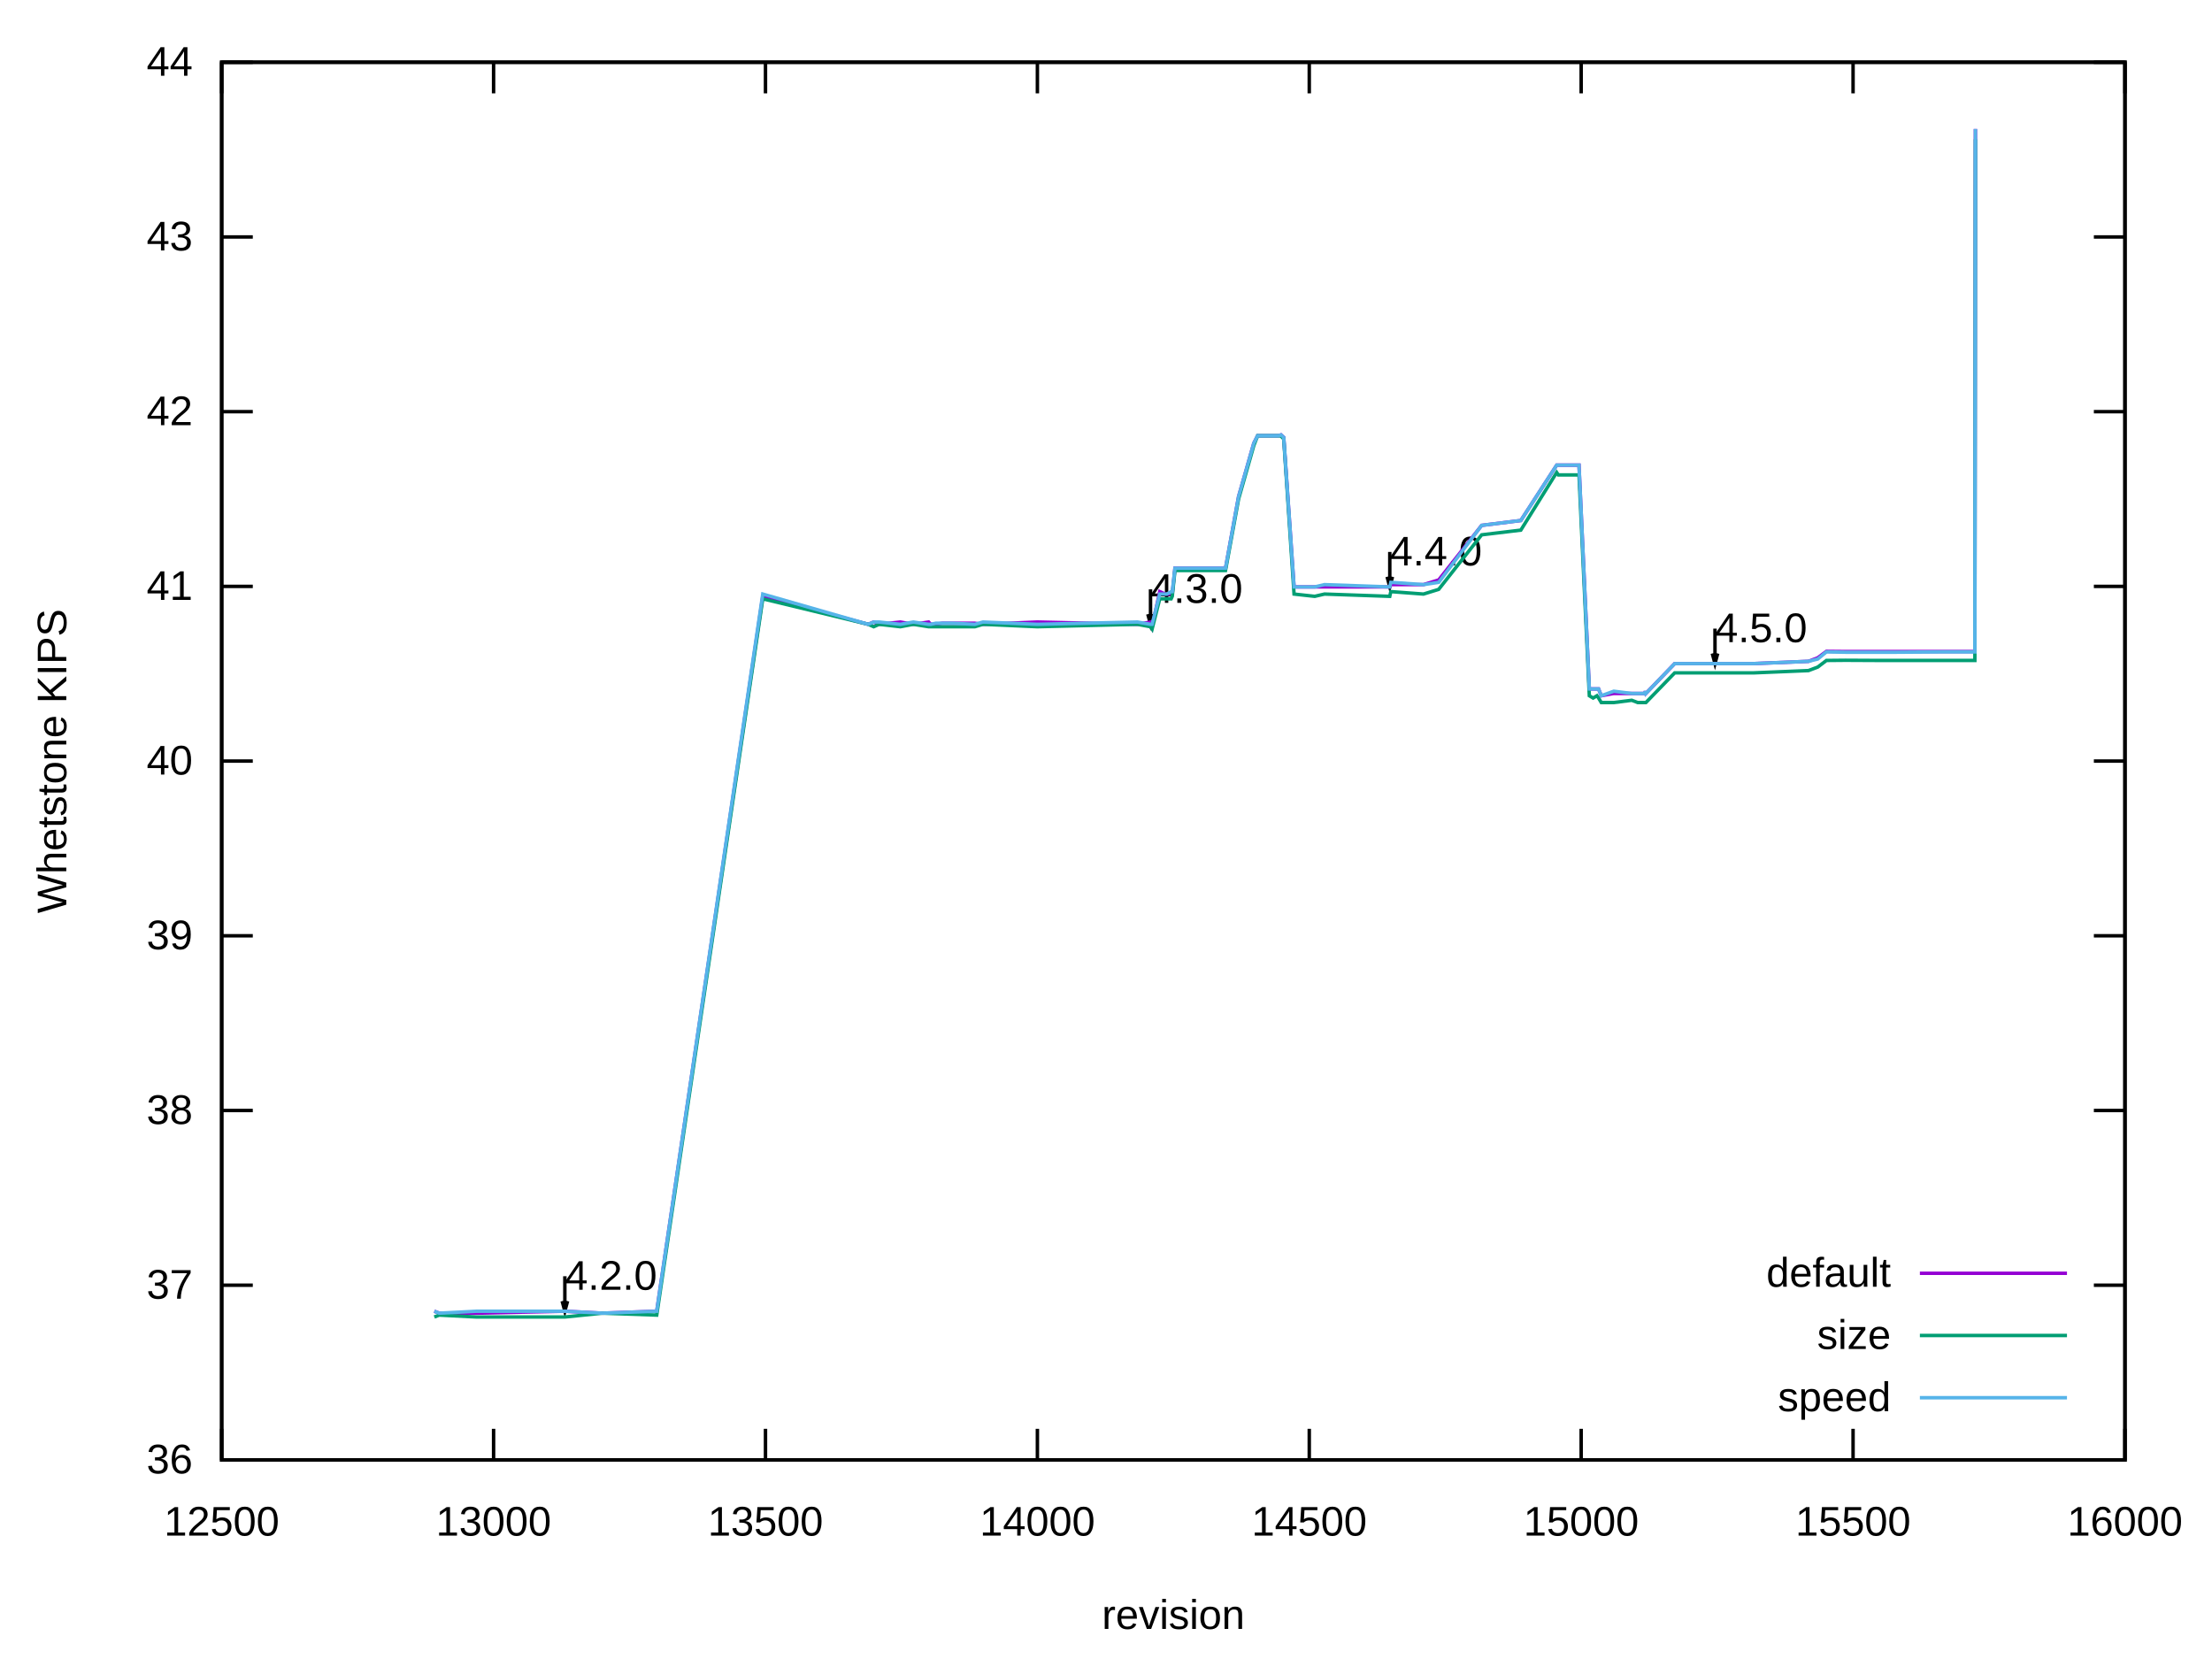
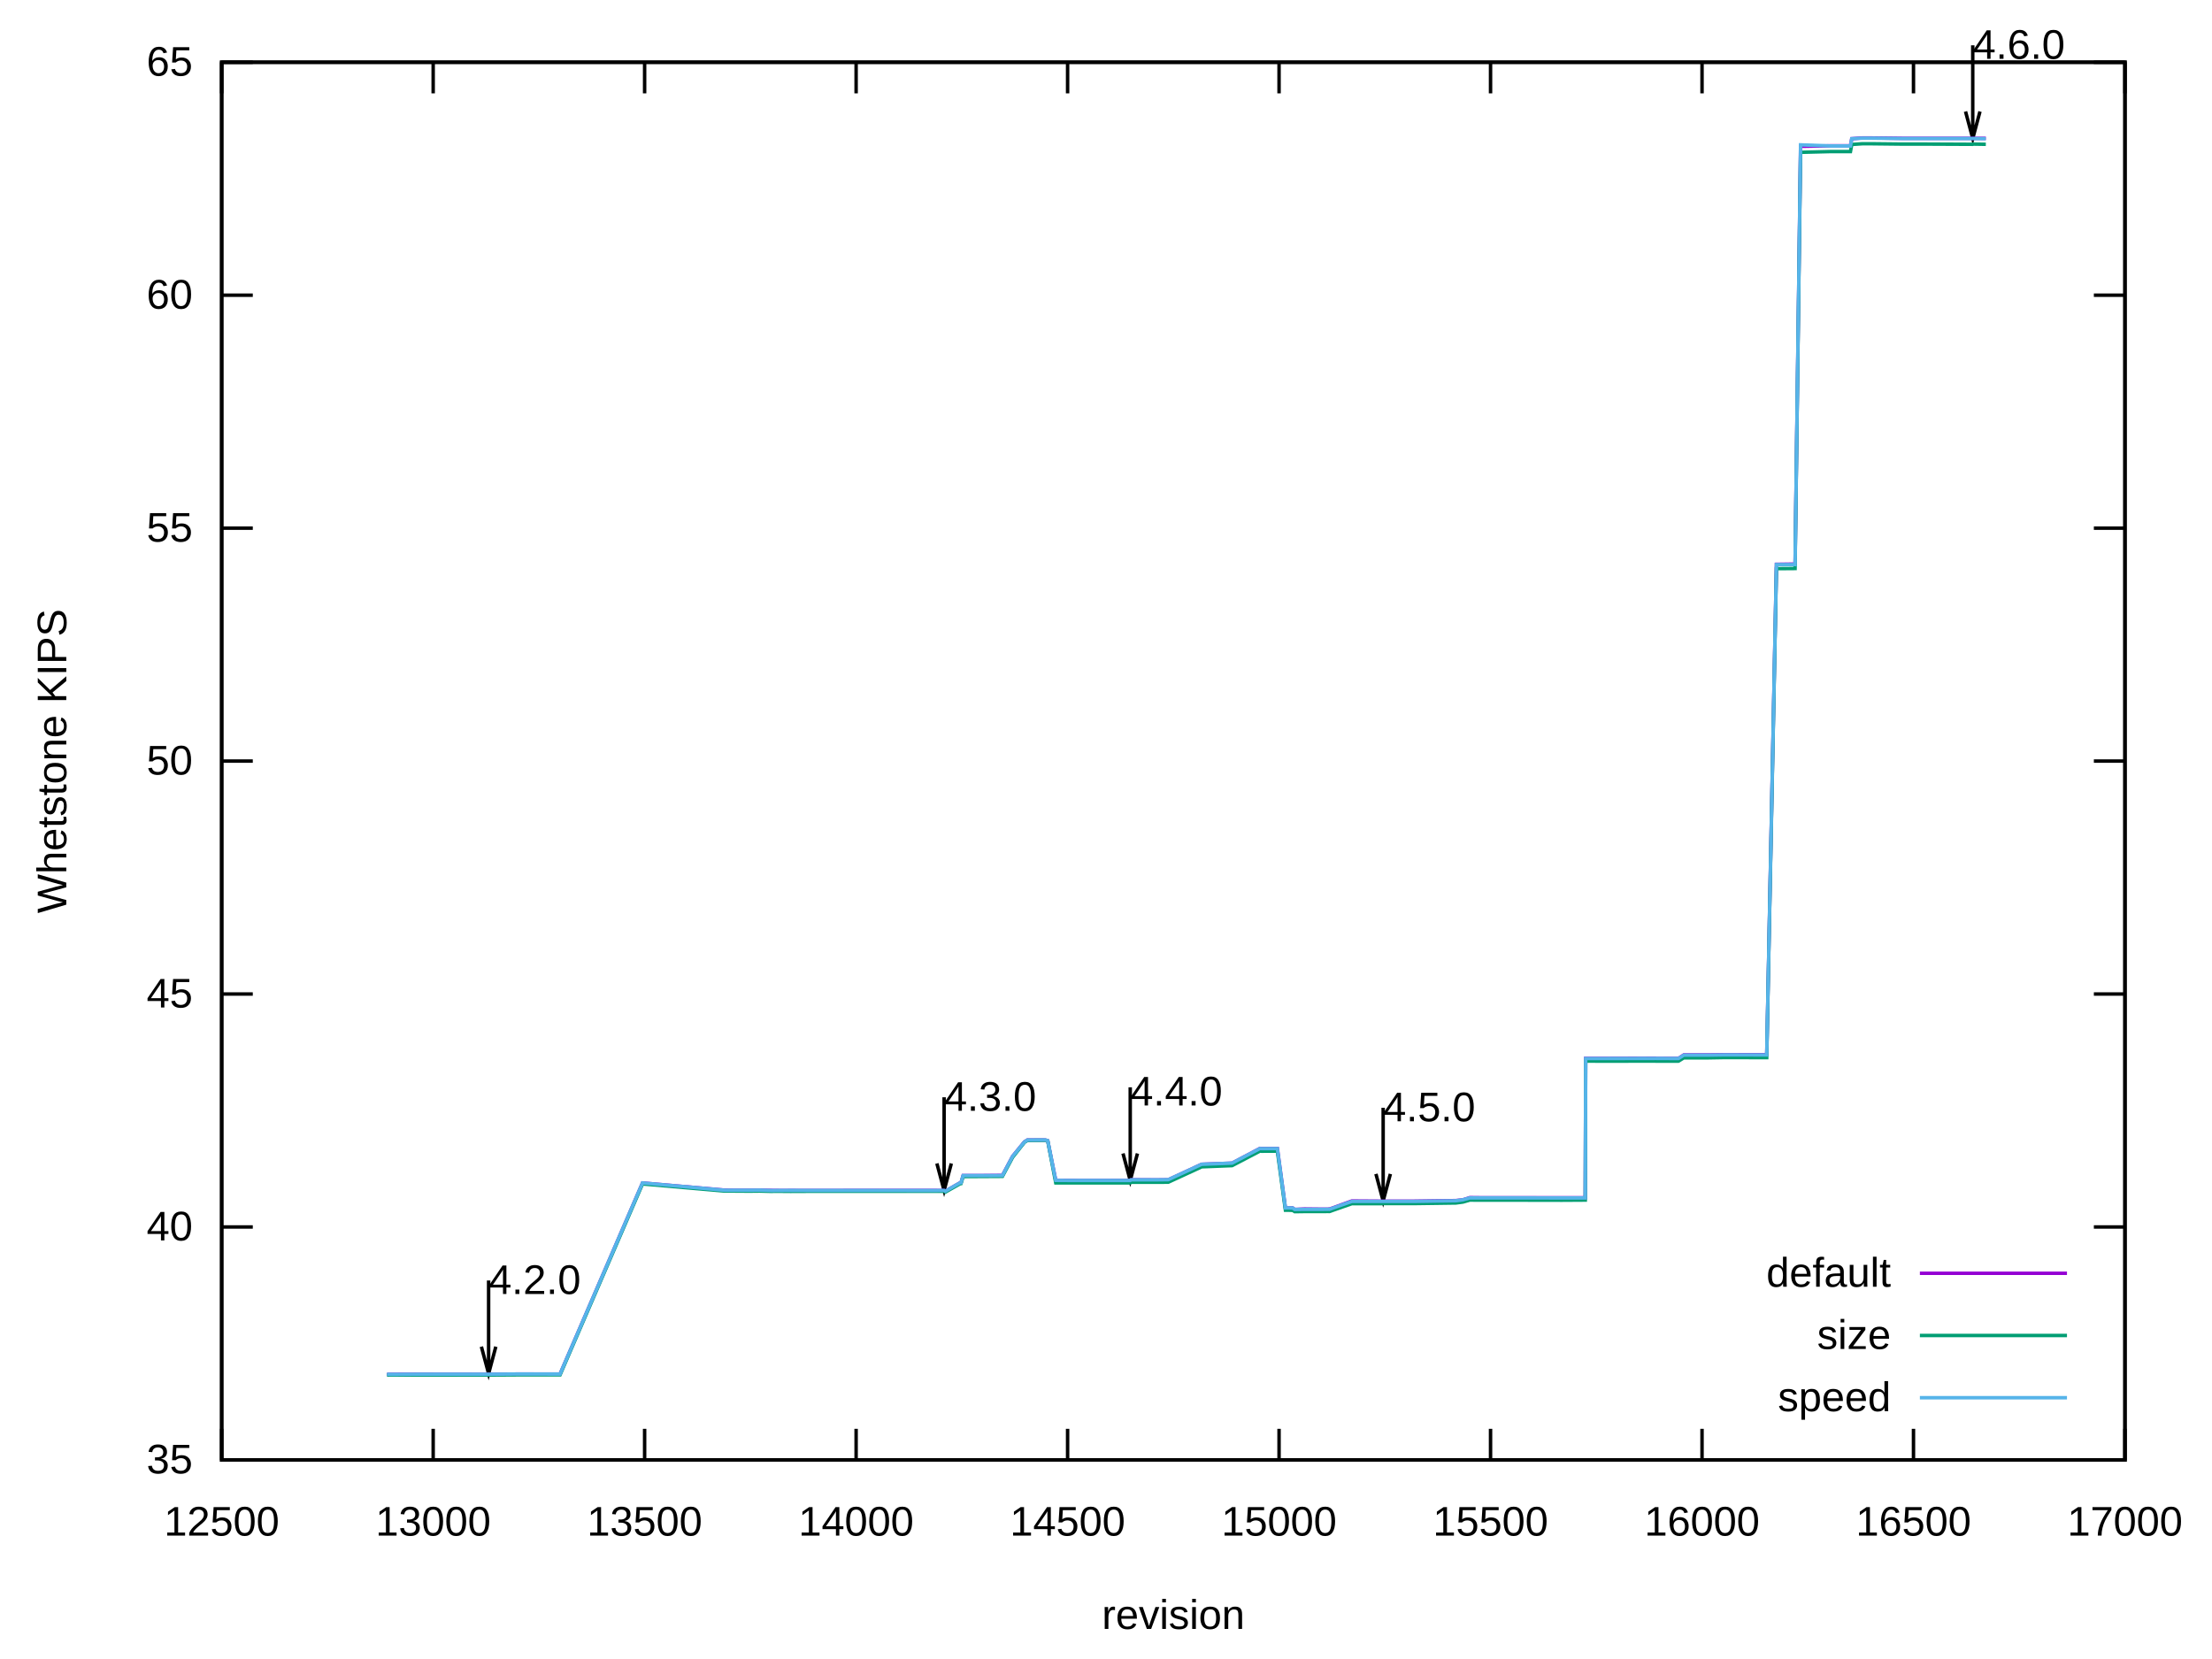
<svg xmlns="http://www.w3.org/2000/svg" xmlns:xlink="http://www.w3.org/1999/xlink" width="640" height="480" viewBox="0 0 640 480">
  <g id="gnuplot_canvas">
    <rect x="0" y="0" width="640" height="480" fill="none" />
    <defs>
      <circle id="gpDot" r="0.5" stroke-width="0.5" stroke="currentColor" />
      <path id="gpPt0" stroke-width="0.222" stroke="currentColor" d="M-1,0 h2 M0,-1 v2" />
      <path id="gpPt1" stroke-width="0.222" stroke="currentColor" d="M-1,-1 L1,1 M1,-1 L-1,1" />
      <path id="gpPt2" stroke-width="0.222" stroke="currentColor" d="M-1,0 L1,0 M0,-1 L0,1 M-1,-1 L1,1 M-1,1 L1,-1" />
      <rect id="gpPt3" stroke-width="0.222" stroke="currentColor" x="-1" y="-1" width="2" height="2" />
      <rect id="gpPt4" stroke-width="0.222" stroke="currentColor" fill="currentColor" x="-1" y="-1" width="2" height="2" />
      <circle id="gpPt5" stroke-width="0.222" stroke="currentColor" cx="0" cy="0" r="1" />
      <use xlink:href="#gpPt5" id="gpPt6" fill="currentColor" stroke="none" />
      <path id="gpPt7" stroke-width="0.222" stroke="currentColor" d="M0,-1.33 L-1.33,0.67 L1.33,0.67 z" />
      <use xlink:href="#gpPt7" id="gpPt8" fill="currentColor" stroke="none" />
      <use xlink:href="#gpPt7" id="gpPt9" stroke="currentColor" transform="rotate(180)" />
      <use xlink:href="#gpPt9" id="gpPt10" fill="currentColor" stroke="none" />
      <use xlink:href="#gpPt3" id="gpPt11" stroke="currentColor" transform="rotate(45)" />
      <use xlink:href="#gpPt11" id="gpPt12" fill="currentColor" stroke="none" />
      <path id="gpPt13" stroke-width="0.222" stroke="currentColor" d="M0,1.330 L1.265,0.411 L0.782,-1.067 L-0.782,-1.076 L-1.265,0.411 z" />
      <use xlink:href="#gpPt13" id="gpPt14" fill="currentColor" stroke="none" />
      <filter id="textbox" filterUnits="objectBoundingBox" x="0" y="0" height="1" width="1">
        <feFlood flood-color="white" flood-opacity="1" result="bgnd" />
        <feComposite in="SourceGraphic" in2="bgnd" operator="atop" />
      </filter>
      <filter id="greybox" filterUnits="objectBoundingBox" x="0" y="0" height="1" width="1">
        <feFlood flood-color="lightgrey" flood-opacity="1" result="grey" />
        <feComposite in="SourceGraphic" in2="grey" operator="atop" />
      </filter>
    </defs>
    <g fill="none" color="white" stroke="currentColor" stroke-width="1.00" stroke-linecap="butt" stroke-linejoin="miter">
</g>
    <g fill="none" color="black" stroke="currentColor" stroke-width="1.00" stroke-linecap="butt" stroke-linejoin="miter">
      <path stroke="black" d="M64.14,422.40 L73.14,422.40 M614.82,422.40 L605.82,422.40  " />
      <g transform="translate(55.75,426.30)" stroke="none" fill="black" font-family="Arial" font-size="12.00" text-anchor="end">
        <text>
-           <tspan font-family="Arial"> 36</tspan>
-         </text>
-       </g>
-     </g>
-     <g fill="none" color="black" stroke="currentColor" stroke-width="1.00" stroke-linecap="butt" stroke-linejoin="miter">
-       <path stroke="black" d="M64.14,371.85 L73.14,371.85 M614.82,371.85 L605.82,371.85  " />
-       <g transform="translate(55.75,375.75)" stroke="none" fill="black" font-family="Arial" font-size="12.00" text-anchor="end">
-         <text>
-           <tspan font-family="Arial"> 37</tspan>
-         </text>
-       </g>
-     </g>
-     <g fill="none" color="black" stroke="currentColor" stroke-width="1.00" stroke-linecap="butt" stroke-linejoin="miter">
-       <path stroke="black" d="M64.14,321.30 L73.14,321.30 M614.82,321.30 L605.82,321.30  " />
-       <g transform="translate(55.75,325.20)" stroke="none" fill="black" font-family="Arial" font-size="12.00" text-anchor="end">
-         <text>
-           <tspan font-family="Arial"> 38</tspan>
-         </text>
-       </g>
-     </g>
-     <g fill="none" color="black" stroke="currentColor" stroke-width="1.00" stroke-linecap="butt" stroke-linejoin="miter">
-       <path stroke="black" d="M64.14,270.75 L73.14,270.75 M614.82,270.75 L605.82,270.75  " />
-       <g transform="translate(55.75,274.65)" stroke="none" fill="black" font-family="Arial" font-size="12.00" text-anchor="end">
-         <text>
-           <tspan font-family="Arial"> 39</tspan>
+           <tspan font-family="Arial"> 35</tspan>
+         </text>
+       </g>
+     </g>
+     <g fill="none" color="black" stroke="currentColor" stroke-width="1.00" stroke-linecap="butt" stroke-linejoin="miter">
+       <path stroke="black" d="M64.14,355.00 L73.14,355.00 M614.82,355.00 L605.82,355.00  " />
+       <g transform="translate(55.75,358.90)" stroke="none" fill="black" font-family="Arial" font-size="12.00" text-anchor="end">
+         <text>
+           <tspan font-family="Arial"> 40</tspan>
+         </text>
+       </g>
+     </g>
+     <g fill="none" color="black" stroke="currentColor" stroke-width="1.00" stroke-linecap="butt" stroke-linejoin="miter">
+       <path stroke="black" d="M64.14,287.60 L73.14,287.60 M614.82,287.60 L605.82,287.60  " />
+       <g transform="translate(55.75,291.50)" stroke="none" fill="black" font-family="Arial" font-size="12.00" text-anchor="end">
+         <text>
+           <tspan font-family="Arial"> 45</tspan>
        </text>
      </g>
    </g>
    <g fill="none" color="black" stroke="currentColor" stroke-width="1.00" stroke-linecap="butt" stroke-linejoin="miter">
      <path stroke="black" d="M64.14,220.20 L73.14,220.20 M614.82,220.20 L605.82,220.20  " />
      <g transform="translate(55.75,224.10)" stroke="none" fill="black" font-family="Arial" font-size="12.00" text-anchor="end">
        <text>
-           <tspan font-family="Arial"> 40</tspan>
-         </text>
-       </g>
-     </g>
-     <g fill="none" color="black" stroke="currentColor" stroke-width="1.00" stroke-linecap="butt" stroke-linejoin="miter">
-       <path stroke="black" d="M64.14,169.66 L73.14,169.66 M614.82,169.66 L605.82,169.66  " />
-       <g transform="translate(55.75,173.56)" stroke="none" fill="black" font-family="Arial" font-size="12.00" text-anchor="end">
-         <text>
-           <tspan font-family="Arial"> 41</tspan>
-         </text>
-       </g>
-     </g>
-     <g fill="none" color="black" stroke="currentColor" stroke-width="1.00" stroke-linecap="butt" stroke-linejoin="miter">
-       <path stroke="black" d="M64.14,119.11 L73.14,119.11 M614.82,119.11 L605.82,119.11  " />
-       <g transform="translate(55.75,123.01)" stroke="none" fill="black" font-family="Arial" font-size="12.00" text-anchor="end">
-         <text>
-           <tspan font-family="Arial"> 42</tspan>
-         </text>
-       </g>
-     </g>
-     <g fill="none" color="black" stroke="currentColor" stroke-width="1.00" stroke-linecap="butt" stroke-linejoin="miter">
-       <path stroke="black" d="M64.14,68.56 L73.14,68.56 M614.82,68.56 L605.82,68.56  " />
-       <g transform="translate(55.75,72.46)" stroke="none" fill="black" font-family="Arial" font-size="12.00" text-anchor="end">
-         <text>
-           <tspan font-family="Arial"> 43</tspan>
+           <tspan font-family="Arial"> 50</tspan>
+         </text>
+       </g>
+     </g>
+     <g fill="none" color="black" stroke="currentColor" stroke-width="1.00" stroke-linecap="butt" stroke-linejoin="miter">
+       <path stroke="black" d="M64.14,152.81 L73.14,152.81 M614.82,152.81 L605.82,152.81  " />
+       <g transform="translate(55.75,156.71)" stroke="none" fill="black" font-family="Arial" font-size="12.00" text-anchor="end">
+         <text>
+           <tspan font-family="Arial"> 55</tspan>
+         </text>
+       </g>
+     </g>
+     <g fill="none" color="black" stroke="currentColor" stroke-width="1.00" stroke-linecap="butt" stroke-linejoin="miter">
+       <path stroke="black" d="M64.14,85.41 L73.14,85.41 M614.82,85.41 L605.82,85.41  " />
+       <g transform="translate(55.75,89.31)" stroke="none" fill="black" font-family="Arial" font-size="12.00" text-anchor="end">
+         <text>
+           <tspan font-family="Arial"> 60</tspan>
        </text>
      </g>
    </g>
    <g fill="none" color="black" stroke="currentColor" stroke-width="1.00" stroke-linecap="butt" stroke-linejoin="miter">
      <path stroke="black" d="M64.14,18.01 L73.14,18.01 M614.82,18.01 L605.82,18.01  " />
      <g transform="translate(55.75,21.91)" stroke="none" fill="black" font-family="Arial" font-size="12.00" text-anchor="end">
        <text>
-           <tspan font-family="Arial"> 44</tspan>
+           <tspan font-family="Arial"> 65</tspan>
        </text>
      </g>
    </g>
    <g fill="none" color="black" stroke="currentColor" stroke-width="1.00" stroke-linecap="butt" stroke-linejoin="miter">
      <path stroke="black" d="M64.14,422.40 L64.14,413.40 M64.14,18.01 L64.14,27.01  " />
      <g transform="translate(64.14,444.30)" stroke="none" fill="black" font-family="Arial" font-size="12.00" text-anchor="middle">
        <text>
          <tspan font-family="Arial"> 12500</tspan>
        </text>
      </g>
    </g>
    <g fill="none" color="black" stroke="currentColor" stroke-width="1.00" stroke-linecap="butt" stroke-linejoin="miter">
-       <path stroke="black" d="M142.81,422.40 L142.81,413.40 M142.81,18.01 L142.81,27.01  " />
-       <g transform="translate(142.81,444.30)" stroke="none" fill="black" font-family="Arial" font-size="12.00" text-anchor="middle">
+       <path stroke="black" d="M125.33,422.40 L125.33,413.40 M125.33,18.01 L125.33,27.01  " />
+       <g transform="translate(125.33,444.30)" stroke="none" fill="black" font-family="Arial" font-size="12.00" text-anchor="middle">
        <text>
          <tspan font-family="Arial"> 13000</tspan>
        </text>
      </g>
    </g>
    <g fill="none" color="black" stroke="currentColor" stroke-width="1.00" stroke-linecap="butt" stroke-linejoin="miter">
-       <path stroke="black" d="M221.48,422.40 L221.48,413.40 M221.48,18.01 L221.48,27.01  " />
-       <g transform="translate(221.48,444.30)" stroke="none" fill="black" font-family="Arial" font-size="12.00" text-anchor="middle">
+       <path stroke="black" d="M186.51,422.40 L186.51,413.40 M186.51,18.01 L186.51,27.01  " />
+       <g transform="translate(186.51,444.30)" stroke="none" fill="black" font-family="Arial" font-size="12.00" text-anchor="middle">
        <text>
          <tspan font-family="Arial"> 13500</tspan>
        </text>
      </g>
    </g>
    <g fill="none" color="black" stroke="currentColor" stroke-width="1.00" stroke-linecap="butt" stroke-linejoin="miter">
-       <path stroke="black" d="M300.15,422.40 L300.15,413.40 M300.15,18.01 L300.15,27.01  " />
-       <g transform="translate(300.15,444.30)" stroke="none" fill="black" font-family="Arial" font-size="12.00" text-anchor="middle">
+       <path stroke="black" d="M247.70,422.40 L247.70,413.40 M247.70,18.01 L247.70,27.01  " />
+       <g transform="translate(247.70,444.30)" stroke="none" fill="black" font-family="Arial" font-size="12.00" text-anchor="middle">
        <text>
          <tspan font-family="Arial"> 14000</tspan>
        </text>
      </g>
    </g>
    <g fill="none" color="black" stroke="currentColor" stroke-width="1.00" stroke-linecap="butt" stroke-linejoin="miter">
-       <path stroke="black" d="M378.81,422.40 L378.81,413.40 M378.81,18.01 L378.81,27.01  " />
-       <g transform="translate(378.81,444.30)" stroke="none" fill="black" font-family="Arial" font-size="12.00" text-anchor="middle">
+       <path stroke="black" d="M308.89,422.40 L308.89,413.40 M308.89,18.01 L308.89,27.01  " />
+       <g transform="translate(308.89,444.30)" stroke="none" fill="black" font-family="Arial" font-size="12.00" text-anchor="middle">
        <text>
          <tspan font-family="Arial"> 14500</tspan>
        </text>
      </g>
    </g>
    <g fill="none" color="black" stroke="currentColor" stroke-width="1.00" stroke-linecap="butt" stroke-linejoin="miter">
-       <path stroke="black" d="M457.48,422.40 L457.48,413.40 M457.48,18.01 L457.48,27.01  " />
-       <g transform="translate(457.48,444.30)" stroke="none" fill="black" font-family="Arial" font-size="12.00" text-anchor="middle">
+       <path stroke="black" d="M370.07,422.40 L370.07,413.40 M370.07,18.01 L370.07,27.01  " />
+       <g transform="translate(370.07,444.30)" stroke="none" fill="black" font-family="Arial" font-size="12.00" text-anchor="middle">
        <text>
          <tspan font-family="Arial"> 15000</tspan>
        </text>
      </g>
    </g>
    <g fill="none" color="black" stroke="currentColor" stroke-width="1.00" stroke-linecap="butt" stroke-linejoin="miter">
-       <path stroke="black" d="M536.15,422.40 L536.15,413.40 M536.15,18.01 L536.15,27.01  " />
-       <g transform="translate(536.15,444.30)" stroke="none" fill="black" font-family="Arial" font-size="12.00" text-anchor="middle">
+       <path stroke="black" d="M431.26,422.40 L431.26,413.40 M431.26,18.01 L431.26,27.01  " />
+       <g transform="translate(431.26,444.30)" stroke="none" fill="black" font-family="Arial" font-size="12.00" text-anchor="middle">
        <text>
          <tspan font-family="Arial"> 15500</tspan>
+         </text>
+       </g>
+     </g>
+     <g fill="none" color="black" stroke="currentColor" stroke-width="1.00" stroke-linecap="butt" stroke-linejoin="miter">
+       <path stroke="black" d="M492.45,422.40 L492.45,413.40 M492.45,18.01 L492.45,27.01  " />
+       <g transform="translate(492.45,444.30)" stroke="none" fill="black" font-family="Arial" font-size="12.00" text-anchor="middle">
+         <text>
+           <tspan font-family="Arial"> 16000</tspan>
+         </text>
+       </g>
+     </g>
+     <g fill="none" color="black" stroke="currentColor" stroke-width="1.00" stroke-linecap="butt" stroke-linejoin="miter">
+       <path stroke="black" d="M553.63,422.40 L553.63,413.40 M553.63,18.01 L553.63,27.01  " />
+       <g transform="translate(553.63,444.30)" stroke="none" fill="black" font-family="Arial" font-size="12.00" text-anchor="middle">
+         <text>
+           <tspan font-family="Arial"> 16500</tspan>
        </text>
      </g>
    </g>
    <g fill="none" color="black" stroke="currentColor" stroke-width="1.00" stroke-linecap="butt" stroke-linejoin="miter">
      <path stroke="black" d="M614.82,422.40 L614.82,413.40 M614.82,18.01 L614.82,27.01  " />
      <g transform="translate(614.82,444.30)" stroke="none" fill="black" font-family="Arial" font-size="12.00" text-anchor="middle">
        <text>
-           <tspan font-family="Arial"> 16000</tspan>
+           <tspan font-family="Arial"> 17000</tspan>
        </text>
      </g>
    </g>
    <g fill="none" color="black" stroke="currentColor" stroke-width="1.00" stroke-linecap="butt" stroke-linejoin="miter">
</g>
    <g fill="none" color="black" stroke="currentColor" stroke-width="1.00" stroke-linecap="butt" stroke-linejoin="miter">
      <path stroke="black" d="M64.14,18.01 L64.14,422.40 L614.82,422.40 L614.82,18.01 L64.14,18.01 Z  " />
-       <g transform="translate(163.42,373.17)" stroke="none" fill="black" font-family="Arial" font-size="12.00" text-anchor="start">
+       <g transform="translate(141.36,374.39)" stroke="none" fill="black" font-family="Arial" font-size="12.00" text-anchor="start">
        <text>
          <tspan font-family="Arial">4.2.0</tspan>
        </text>
      </g>
-       <g transform="translate(332.87,174.42)" stroke="none" fill="black" font-family="Arial" font-size="12.00" text-anchor="start">
+       <g transform="translate(273.15,321.39)" stroke="none" fill="black" font-family="Arial" font-size="12.00" text-anchor="start">
        <text>
          <tspan font-family="Arial">4.3.0</tspan>
        </text>
      </g>
-       <g transform="translate(402.10,163.60)" stroke="none" fill="black" font-family="Arial" font-size="12.00" text-anchor="start">
+       <g transform="translate(327.00,319.85)" stroke="none" fill="black" font-family="Arial" font-size="12.00" text-anchor="start">
        <text>
          <tspan font-family="Arial">4.4.0</tspan>
        </text>
      </g>
-       <g transform="translate(496.19,185.79)" stroke="none" fill="black" font-family="Arial" font-size="12.00" text-anchor="start">
+       <g transform="translate(400.18,324.42)" stroke="none" fill="black" font-family="Arial" font-size="12.00" text-anchor="start">
        <text>
          <tspan font-family="Arial">4.5.0</tspan>
        </text>
      </g>
-     </g>
-     <g fill="none" color="black" stroke="currentColor" stroke-width="1.00" stroke-linecap="butt" stroke-linejoin="miter">
-       <path stroke="black" d="M162.65,376.45 L163.43,379.37 L164.21,376.45 M163.43,369.26 L163.43,379.37  " />
-     </g>
-     <g fill="none" color="black" stroke="currentColor" stroke-width="1.00" stroke-linecap="butt" stroke-linejoin="miter">
-       <path stroke="black" d="M332.10,177.70 L332.88,180.62 L333.66,177.70 M332.88,170.51 L332.88,180.62  " />
-     </g>
-     <g fill="none" color="black" stroke="currentColor" stroke-width="1.00" stroke-linecap="butt" stroke-linejoin="miter">
-       <path stroke="black" d="M401.33,166.88 L402.11,169.80 L402.89,166.88 M402.11,159.69 L402.11,169.80  " />
-     </g>
-     <g fill="none" color="black" stroke="currentColor" stroke-width="1.00" stroke-linecap="butt" stroke-linejoin="miter">
-       <path stroke="black" d="M495.42,189.07 L496.20,191.99 L496.98,189.07 M496.20,181.88 L496.20,191.99  " />
+       <g transform="translate(570.77,17.02)" stroke="none" fill="black" font-family="Arial" font-size="12.00" text-anchor="start">
+         <text>
+           <tspan font-family="Arial">4.6.0</tspan>
+         </text>
+       </g>
+     </g>
+     <g fill="none" color="black" stroke="currentColor" stroke-width="1.00" stroke-linecap="butt" stroke-linejoin="miter">
+       <path stroke="black" d="M139.28,389.63 L141.37,397.44 L143.46,389.63 M141.37,370.48 L141.37,397.44  " />
+     </g>
+     <g fill="none" color="black" stroke="currentColor" stroke-width="1.00" stroke-linecap="butt" stroke-linejoin="miter">
+       <path stroke="black" d="M271.07,336.63 L273.16,344.44 L275.25,336.63 M273.16,317.48 L273.16,344.44  " />
+     </g>
+     <g fill="none" color="black" stroke="currentColor" stroke-width="1.00" stroke-linecap="butt" stroke-linejoin="miter">
+       <path stroke="black" d="M324.92,333.74 L327.01,341.55 L329.10,333.74 M327.01,314.59 L327.01,341.55  " />
+     </g>
+     <g fill="none" color="black" stroke="currentColor" stroke-width="1.00" stroke-linecap="butt" stroke-linejoin="miter">
+       <path stroke="black" d="M398.10,339.66 L400.19,347.47 L402.28,339.66 M400.19,320.51 L400.19,347.47  " />
+     </g>
+     <g fill="none" color="black" stroke="currentColor" stroke-width="1.00" stroke-linecap="butt" stroke-linejoin="miter">
+       <path stroke="black" d="M568.69,32.26 L570.78,40.07 L572.87,32.26 M570.78,13.11 L570.78,40.07  " />
    </g>
    <g fill="none" color="black" stroke="currentColor" stroke-width="1.00" stroke-linecap="butt" stroke-linejoin="miter">
</g>
    <g id="gnuplot_plot_1">
      <g fill="none" color="black" stroke="currentColor" stroke-width="1.00" stroke-linecap="butt" stroke-linejoin="miter">
        <g transform="translate(547.09,372.30)" stroke="none" fill="black" font-family="Arial" font-size="12.00" text-anchor="end">
          <text>
            <tspan font-family="Arial">default</tspan>
          </text>
        </g>
      </g>
      <g fill="none" color="black" stroke="currentColor" stroke-width="1.00" stroke-linecap="butt" stroke-linejoin="miter">
-         <path stroke="rgb(148,   0, 211)" d="M555.48,368.40 L598.04,368.40 M125.66,379.38 L127.07,379.94 L137.93,379.94 L163.42,379.38 L174.28,379.94 L190.01,379.38   L220.69,172.54 L251.21,180.63 L252.79,179.97 L254.36,180.63 L260.50,179.97 L264.27,180.63 L268.68,179.97 L269.31,180.63   L270.72,180.63 L272.61,180.32 L275.76,180.32 L282.05,180.32 L284.41,180.63 L300.15,179.97 L329.10,180.63 L332.87,179.97   L333.34,181.33 L335.55,171.17 L337.12,171.88 L337.59,171.88 L338.85,171.88 L339.17,171.88 L339.95,164.40 L347.35,164.40   L354.58,164.40 L358.36,143.67 L362.77,128.21 L363.87,126.08 L369.85,126.08 L370.63,125.83 L371.42,126.54 L374.41,169.81   L380.39,169.81 L383.22,169.81 L402.10,169.81 L402.41,169.15 L411.86,169.15 L416.26,167.79 L428.69,152.01 L440.02,150.60   L450.40,134.58 L450.87,134.58 L456.85,134.58 L459.84,199.33 L460.94,199.33 L462.05,199.33 L462.52,199.33 L463.30,201.30   L466.92,200.64 L472.12,200.64 L473.85,200.64 L475.89,200.64 L476.05,199.99 L476.21,200.64 L484.54,192.00 L495.24,192.00   L496.19,192.00 L507.36,192.00 L523.25,191.34 L525.92,190.33 L528.44,188.46 L533.95,188.51 L544.02,188.51 L548.74,188.51   L562.74,188.51 L571.39,188.51 L571.55,37.32  " />
+         <path stroke="rgb(148,   0, 211)" d="M555.48,368.40 L598.04,368.40 M111.99,397.64 L113.09,397.64 L121.53,397.61 L141.36,397.64 L149.80,397.54 L162.04,397.54   L185.90,342.26 L209.64,344.34 L212.09,344.37 L216.86,344.37 L219.80,344.34 L223.23,344.41 L223.71,344.43 L224.82,344.43   L226.28,344.45 L228.73,344.43 L233.63,344.45 L235.46,344.45 L247.70,344.43 L270.22,344.43 L273.15,344.45 L273.52,344.65   L277.80,342.20 L278.05,342.20 L278.66,340.12 L284.41,340.12 L290.04,340.07 L292.98,334.55 L296.40,330.37 L297.26,329.84   L301.91,329.84 L302.52,329.86 L303.14,330.05 L305.46,341.52 L310.11,341.52 L312.31,341.56 L327.00,341.52 L327.24,341.35   L334.59,341.39 L338.01,341.35 L347.68,336.86 L356.49,336.53 L364.57,332.26 L364.93,332.30 L369.58,332.30 L371.91,349.48   L372.77,349.48 L373.62,349.48 L373.99,349.48 L374.60,349.92 L377.42,349.79 L381.45,349.83 L382.80,349.83 L384.39,349.83   L384.51,349.79 L384.64,349.83 L391.12,347.48 L399.44,347.53 L400.18,347.53 L408.87,347.53 L421.23,347.36 L423.31,347.13   L425.26,346.51 L429.55,346.55 L437.38,346.55 L441.05,346.55 L451.94,346.55 L458.67,346.55 L458.79,306.23 L464.06,306.23   L478.99,306.18 L479.11,306.23 L485.59,306.23 L485.72,306.18 L487.18,305.21 L494.40,305.21 L498.93,305.15 L511.17,305.15   L513.98,163.27 L519.37,163.20 L520.96,42.34 L529.77,42.18 L530.50,42.18 L534.05,42.18 L535.40,42.18 L535.77,40.13   L538.83,39.91 L541.40,39.91 L550.45,40.02 L557.55,40.02 L570.77,40.02 L571.01,40.02 L574.56,40.02  " />
      </g>
    </g>
    <g id="gnuplot_plot_2">
      <g fill="none" color="black" stroke="currentColor" stroke-width="1.00" stroke-linecap="butt" stroke-linejoin="miter">
        <g transform="translate(547.09,390.30)" stroke="none" fill="black" font-family="Arial" font-size="12.00" text-anchor="end">
          <text>
            <tspan font-family="Arial">size</tspan>
          </text>
        </g>
      </g>
      <g fill="none" color="black" stroke="currentColor" stroke-width="1.00" stroke-linecap="butt" stroke-linejoin="miter">
-         <path stroke="rgb(  0, 158, 115)" d="M555.48,386.40 L598.04,386.40 M125.66,381.05 L127.07,380.50 L137.93,381.05 L163.42,381.05 L174.28,379.94 L190.01,380.50   L220.69,173.25 L251.21,180.63 L252.79,181.33 L254.36,180.63 L260.50,181.33 L264.27,180.63 L268.68,181.33 L269.31,181.33   L270.72,181.33 L272.61,181.33 L275.76,181.33 L282.05,181.33 L284.41,180.63 L300.15,181.33 L329.10,180.63 L332.87,181.33   L333.34,181.99 L335.55,173.25 L337.12,173.25 L337.59,173.25 L338.85,173.25 L339.17,172.54 L339.95,165.06 L347.35,165.06   L354.58,165.06 L358.36,144.38 L362.77,128.91 L363.87,126.08 L369.85,126.08 L370.63,126.18 L371.42,126.99 L374.41,171.88   L380.39,172.54 L383.22,171.88 L402.10,172.54 L402.41,171.17 L411.86,171.88 L416.26,170.52 L428.69,154.74 L440.02,153.38   L450.40,136.70 L450.87,137.41 L456.85,137.41 L459.84,201.30 L460.94,201.96 L462.05,201.30 L462.52,201.96 L463.30,203.27   L466.92,203.27 L472.12,202.61 L473.85,203.27 L475.89,203.27 L476.05,203.27 L476.21,203.27 L484.54,194.68 L495.24,194.68   L496.19,194.68 L507.36,194.68 L523.25,194.02 L525.92,193.01 L528.44,191.09 L533.95,191.04 L544.02,191.09 L548.74,191.09   L562.74,191.09 L571.39,191.09 L571.55,40.30  " />
+         <path stroke="rgb(  0, 158, 115)" d="M555.48,386.40 L598.04,386.40 M111.99,397.84 L113.09,397.84 L121.53,397.85 L141.36,397.84 L149.80,397.79 L162.04,397.79   L185.90,342.55 L209.64,344.61 L212.09,344.61 L216.86,344.64 L219.80,344.61 L223.23,344.70 L223.71,344.68 L224.82,344.68   L226.28,344.68 L228.73,344.70 L233.63,344.68 L235.46,344.68 L247.70,344.68 L270.22,344.68 L273.15,344.68 L273.52,344.91   L277.80,342.48 L278.05,342.45 L278.66,340.42 L284.41,340.39 L290.04,340.36 L292.98,334.85 L296.40,330.52 L297.26,329.96   L301.91,329.93 L302.52,329.93 L303.14,330.12 L305.46,342.25 L310.11,342.25 L312.31,342.25 L327.00,342.25 L327.24,342.06   L334.59,342.06 L338.01,342.05 L347.68,337.60 L356.49,337.25 L364.57,333.03 L364.93,333.08 L369.58,333.06 L371.91,350.15   L372.77,350.15 L373.62,350.18 L373.99,350.18 L374.60,350.57 L377.42,350.53 L381.45,350.53 L382.80,350.53 L384.39,350.51   L384.51,350.53 L384.64,350.53 L391.12,348.26 L399.44,348.26 L400.18,348.23 L408.87,348.23 L421.23,348.06 L423.31,347.78   L425.26,347.22 L429.55,347.24 L437.38,347.24 L441.05,347.24 L451.94,347.26 L458.67,347.22 L458.79,307.00 L464.06,307.03   L478.99,307.00 L479.11,307.03 L485.59,307.03 L485.72,306.97 L487.18,306.06 L494.40,306.06 L498.93,305.98 L511.17,306.00   L513.98,164.53 L519.37,164.49 L520.96,44.07 L529.77,43.85 L530.50,43.85 L534.05,43.85 L535.40,43.85 L535.77,41.80   L538.83,41.59 L541.40,41.59 L550.45,41.69 L557.55,41.69 L570.77,41.75 L571.01,41.69 L574.56,41.75  " />
      </g>
    </g>
    <g id="gnuplot_plot_3">
      <g fill="none" color="black" stroke="currentColor" stroke-width="1.00" stroke-linecap="butt" stroke-linejoin="miter">
        <g transform="translate(547.09,408.30)" stroke="none" fill="black" font-family="Arial" font-size="12.00" text-anchor="end">
          <text>
            <tspan font-family="Arial">speed</tspan>
          </text>
        </g>
      </g>
      <g fill="none" color="black" stroke="currentColor" stroke-width="1.00" stroke-linecap="butt" stroke-linejoin="miter">
-         <path stroke="rgb( 86, 180, 233)" d="M555.48,404.40 L598.04,404.40 M125.66,379.38 L127.07,379.94 L137.93,379.38 L163.42,379.38 L174.28,379.94 L190.01,379.38   L220.69,171.88 L251.21,180.63 L252.79,179.97 L254.36,179.97 L260.50,180.63 L264.27,179.97 L268.68,180.63 L269.31,180.63   L270.72,180.32 L272.61,180.32 L275.76,180.32 L282.05,180.63 L284.41,179.97 L300.15,180.63 L329.10,179.97 L332.87,180.63   L333.34,180.63 L335.55,171.88 L337.12,171.88 L337.59,171.88 L338.85,171.17 L339.17,171.17 L339.95,164.40 L347.35,164.40   L354.58,164.40 L358.36,143.67 L362.77,128.21 L363.87,126.08 L369.85,126.08 L370.63,125.83 L371.42,126.54 L374.41,169.81   L380.39,169.81 L383.22,169.15 L402.10,169.81 L402.41,168.49 L411.86,169.15 L416.26,168.49 L428.69,152.01 L440.02,150.60   L450.40,134.58 L450.87,134.58 L456.85,134.58 L459.84,199.33 L460.94,199.33 L462.05,199.33 L462.52,199.33 L463.30,201.30   L466.92,199.99 L472.12,200.64 L473.85,200.64 L475.89,200.64 L476.05,199.99 L476.21,200.64 L484.54,192.00 L495.24,192.00   L496.19,192.00 L507.36,192.00 L523.25,191.34 L525.92,190.68 L528.44,188.61 L533.95,188.71 L544.02,188.71 L548.74,188.71   L562.74,188.61 L571.39,188.61 L571.55,37.32  " />
+         <path stroke="rgb( 86, 180, 233)" d="M555.48,404.40 L598.04,404.40 M111.99,397.61 L113.09,397.65 L121.53,397.61 L141.36,397.61 L149.80,397.54 L162.04,397.56   L185.90,342.26 L209.64,344.37 L212.09,344.37 L216.86,344.37 L219.80,344.34 L223.23,344.45 L223.71,344.45 L224.82,344.43   L226.28,344.43 L228.73,344.41 L233.63,344.43 L235.46,344.43 L247.70,344.43 L270.22,344.45 L273.15,344.43 L273.52,344.65   L277.80,342.20 L278.05,342.20 L278.66,340.13 L284.41,340.13 L290.04,340.12 L292.98,334.57 L296.40,330.40 L297.26,329.84   L301.91,329.81 L302.52,329.84 L303.14,330.05 L305.46,341.52 L310.11,341.55 L312.31,341.55 L327.00,341.55 L327.24,341.36   L334.59,341.36 L338.01,341.32 L347.68,336.86 L356.49,336.52 L364.57,332.29 L364.93,332.33 L369.58,332.33 L371.91,349.50   L372.77,349.48 L373.62,349.50 L373.99,349.50 L374.60,349.93 L377.42,349.89 L381.45,349.89 L382.80,349.89 L384.39,349.87   L384.51,349.87 L384.64,349.89 L391.12,347.60 L399.44,347.60 L400.18,347.60 L408.87,347.60 L421.23,347.41 L423.31,347.13   L425.26,346.58 L429.55,346.58 L437.38,346.58 L441.05,346.58 L451.94,346.60 L458.67,346.60 L458.79,306.26 L464.06,306.26   L478.99,306.23 L479.11,306.23 L485.59,306.26 L485.72,306.21 L487.18,305.28 L494.40,305.28 L498.93,305.21 L511.17,305.23   L513.98,163.35 L519.37,163.35 L520.96,41.91 L529.77,42.23 L530.50,42.23 L534.05,42.23 L535.40,42.23 L535.77,40.13   L538.83,39.97 L541.40,39.97 L550.45,40.08 L557.55,40.08 L570.77,40.08 L571.01,40.08 L574.56,40.13  " />
      </g>
    </g>
    <g fill="none" color="white" stroke="rgb( 86, 180, 233)" stroke-width="2.00" stroke-linecap="butt" stroke-linejoin="miter">
</g>
    <g fill="none" color="black" stroke="currentColor" stroke-width="2.00" stroke-linecap="butt" stroke-linejoin="miter">
</g>
    <g fill="none" color="black" stroke="black" stroke-width="1.00" stroke-linecap="butt" stroke-linejoin="miter">
</g>
    <g fill="none" color="black" stroke="currentColor" stroke-width="1.00" stroke-linecap="butt" stroke-linejoin="miter">
      <path stroke="black" d="M64.14,18.01 L64.14,422.40 L614.82,422.40 L614.82,18.01 L64.14,18.01 Z  " />
      <g transform="translate(19.18,220.21) rotate(270.00)" stroke="none" fill="black" font-family="Arial" font-size="12.00" text-anchor="middle">
        <text>
          <tspan font-family="Arial">Whetstone KIPS</tspan>
        </text>
      </g>
    </g>
    <g fill="none" color="black" stroke="currentColor" stroke-width="1.00" stroke-linecap="butt" stroke-linejoin="miter">
      <g transform="translate(339.48,471.30)" stroke="none" fill="black" font-family="Arial" font-size="12.00" text-anchor="middle">
        <text>
          <tspan font-family="Arial">revision</tspan>
        </text>
      </g>
    </g>
    <g fill="none" color="black" stroke="currentColor" stroke-width="1.00" stroke-linecap="butt" stroke-linejoin="miter">
</g>
    <g fill="none" color="black" stroke="currentColor" stroke-width="1.00" stroke-linecap="butt" stroke-linejoin="miter">
</g>
  </g>
</svg>
